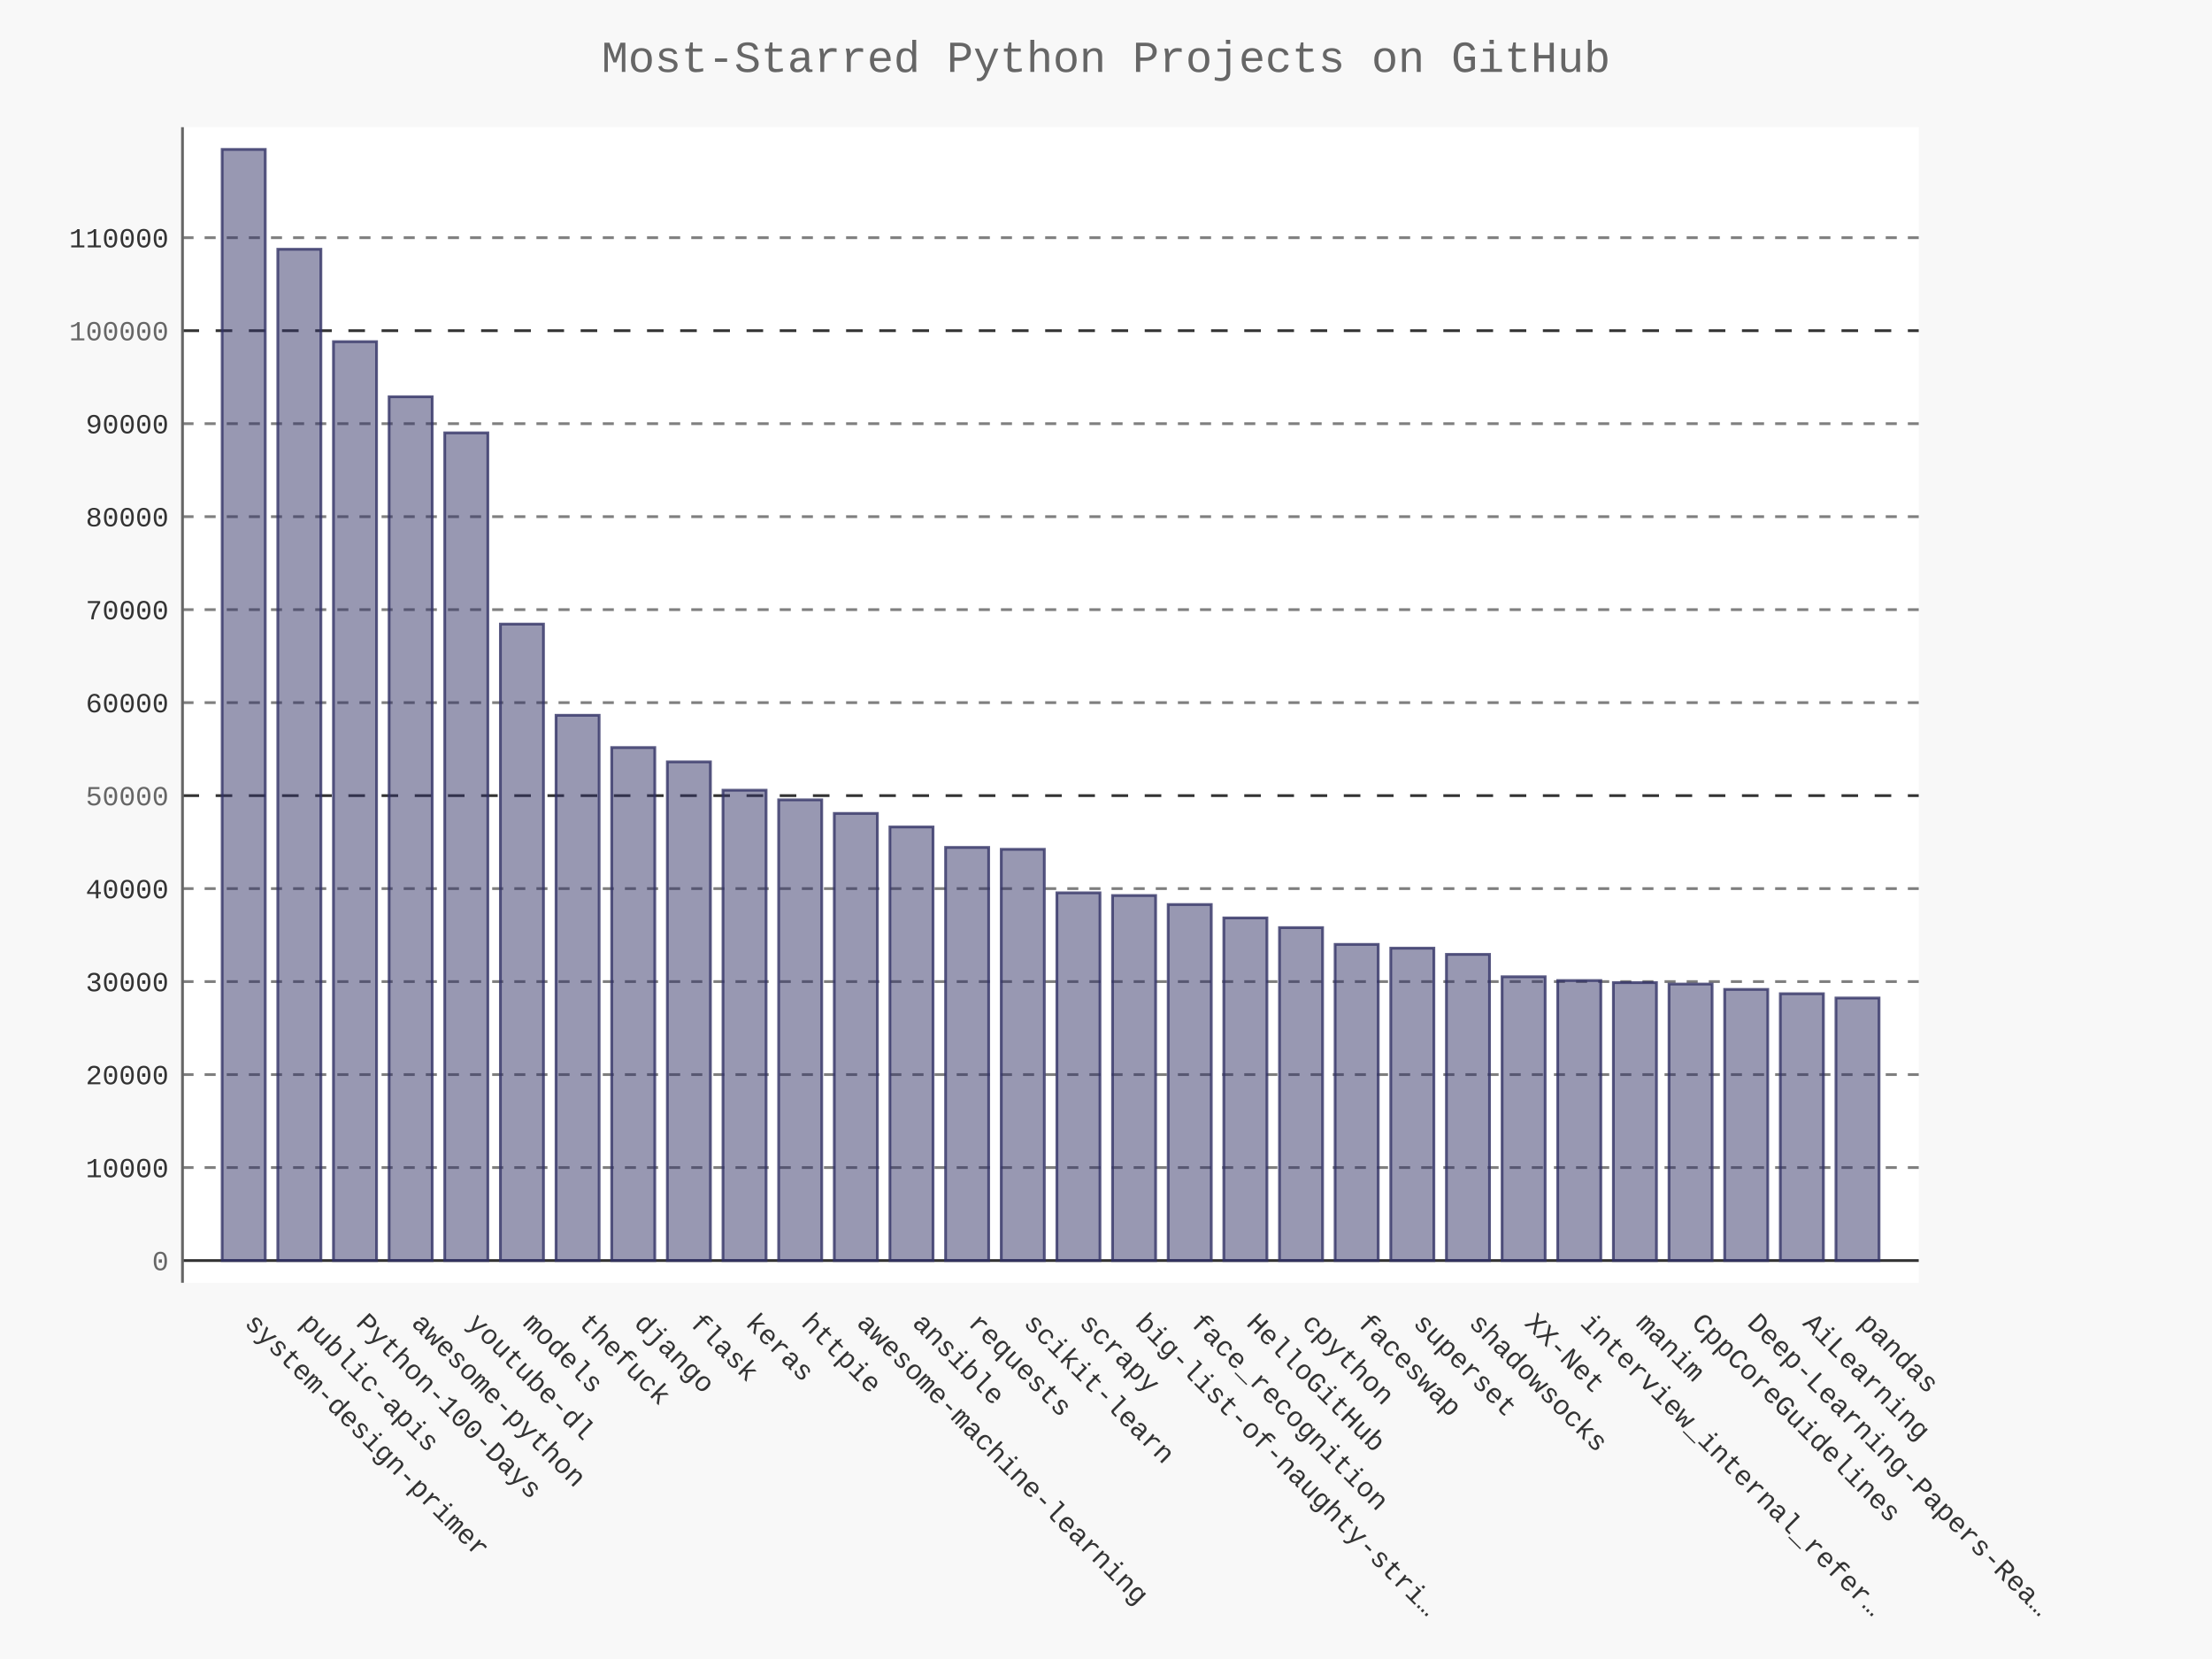
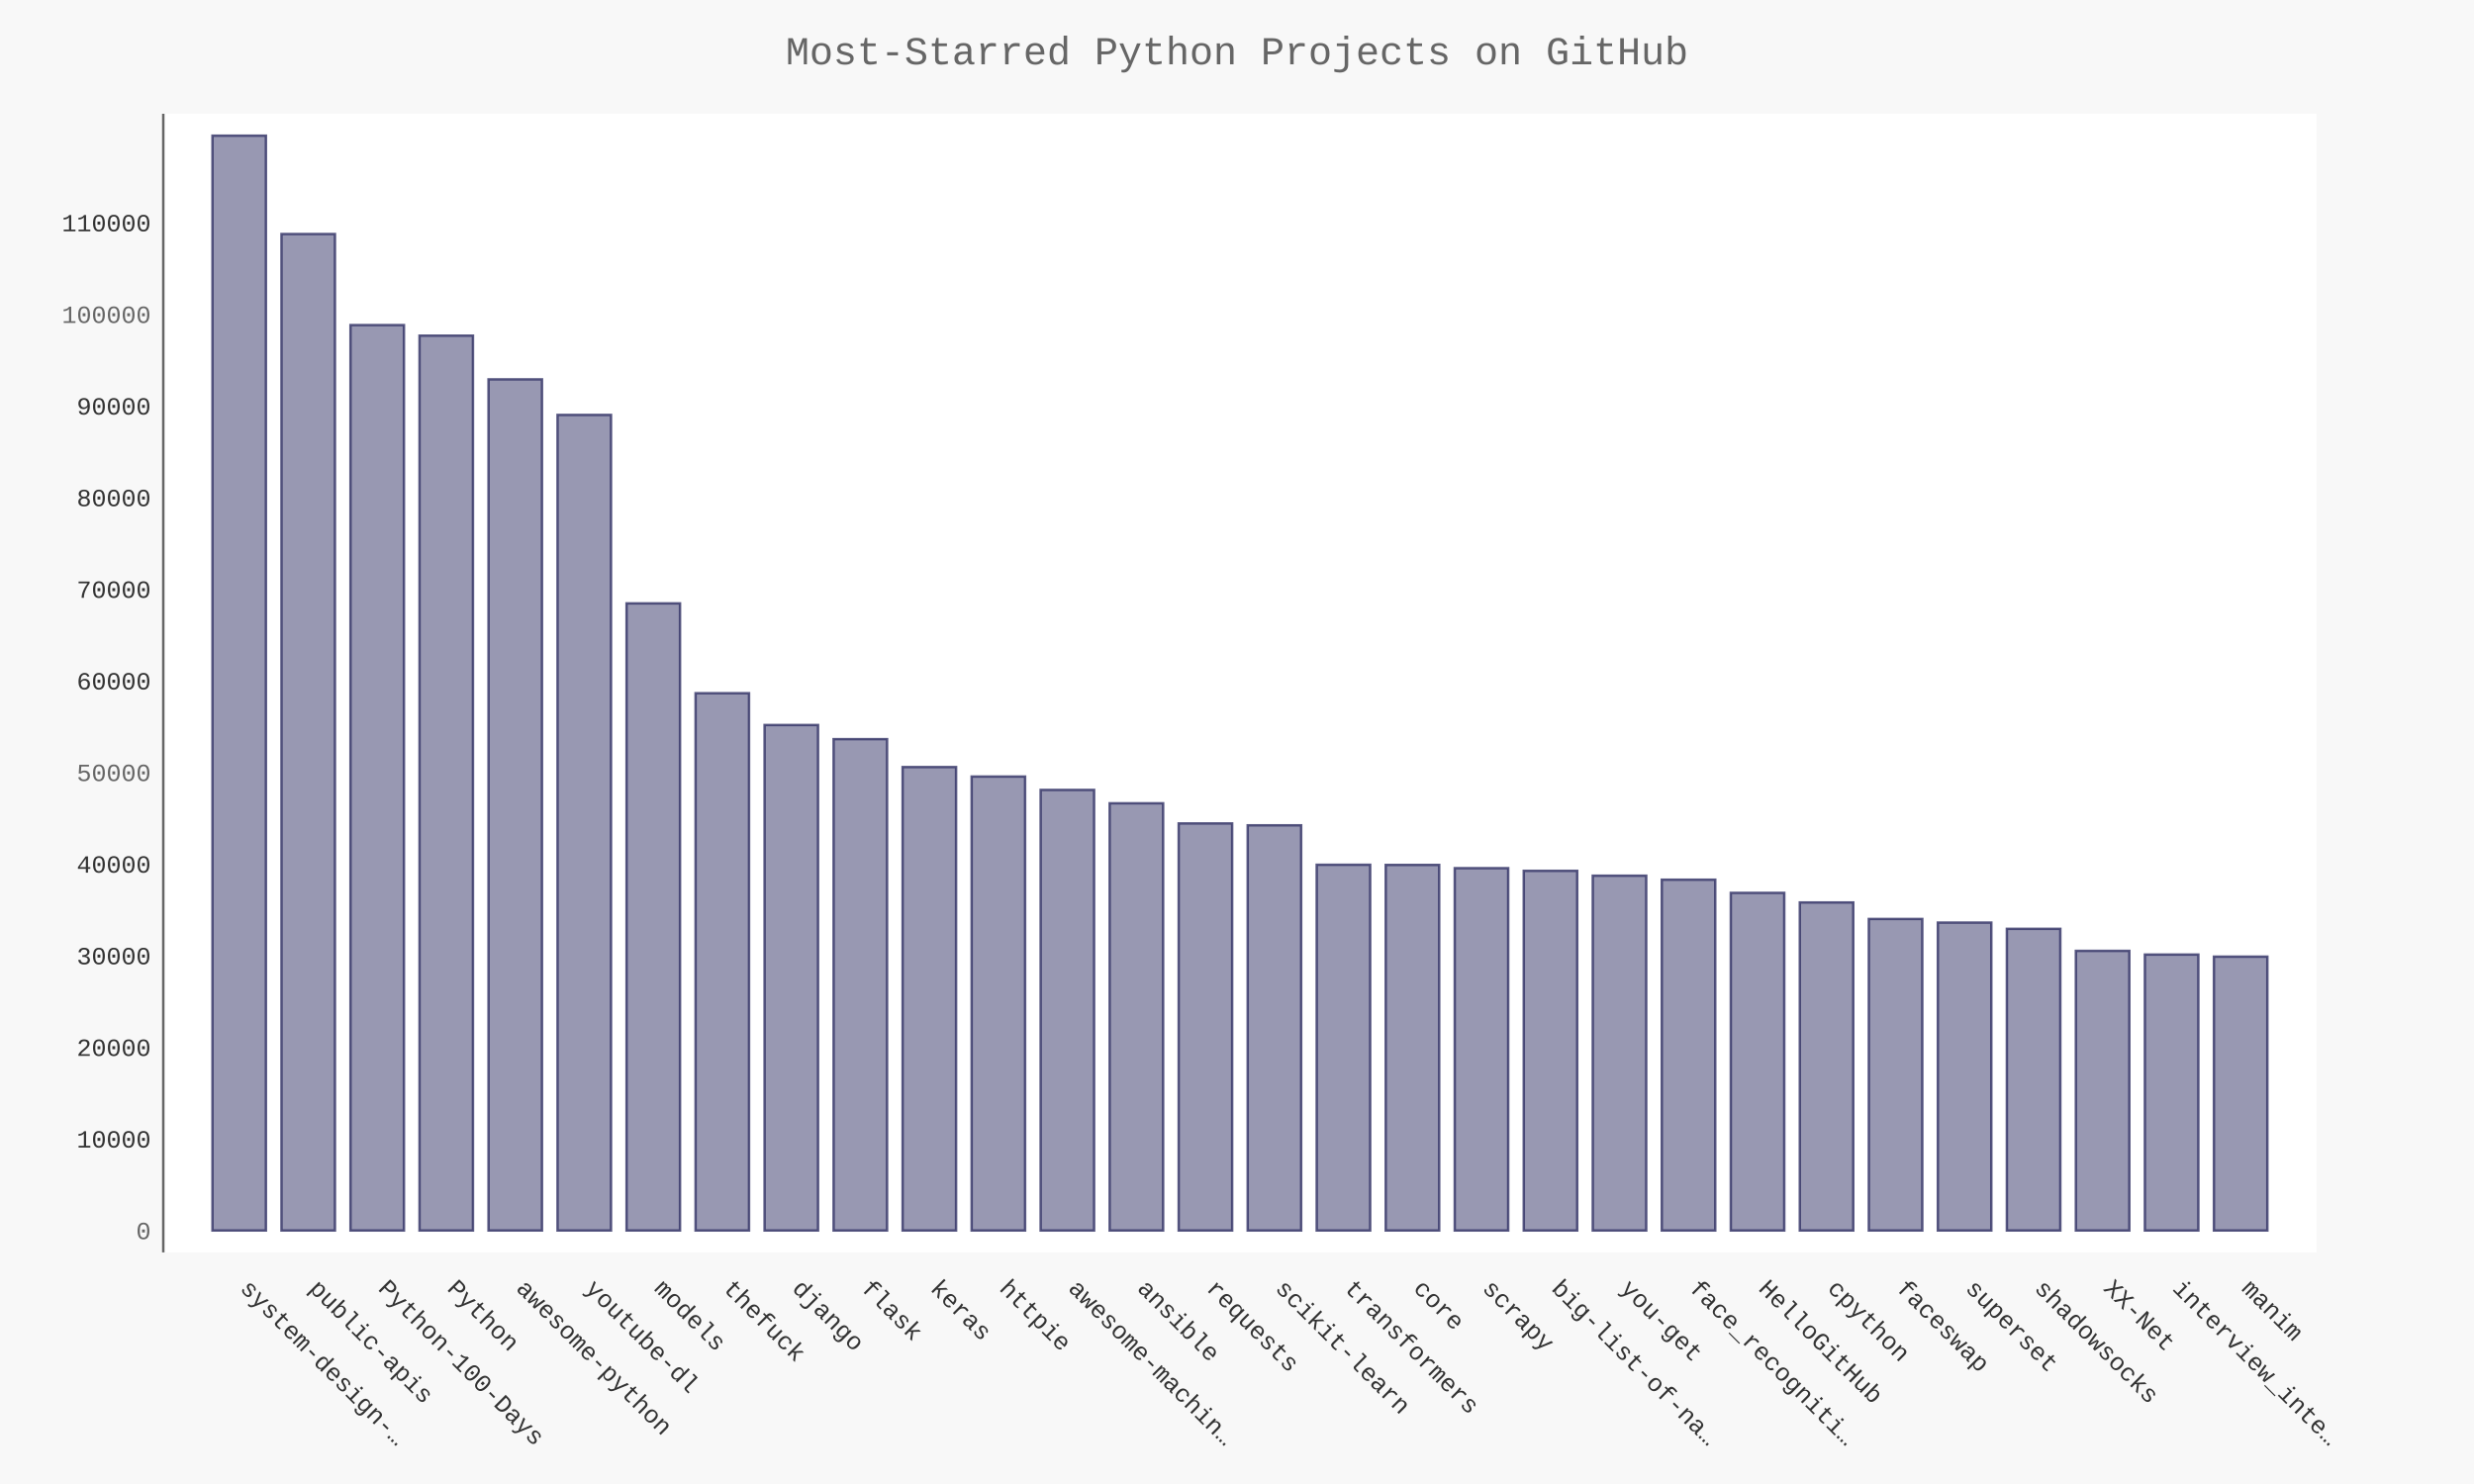
- <svg xmlns="http://www.w3.org/2000/svg" id="chart-ac9612e3-a141-4e64-a4ef-c6cba40a64b0" class="pygal-chart" viewBox="0 0 800 600">
+ <svg xmlns="http://www.w3.org/2000/svg" xmlns:xlink="http://www.w3.org/1999/xlink" id="chart-8b508337-217b-41f5-8258-51950ec062fe" class="pygal-chart" viewBox="0 0 1000 600">
  <defs>
-     <style type="text/css">#chart-ac9612e3-a141-4e64-a4ef-c6cba40a64b0{-webkit-user-select:none;-webkit-font-smoothing:antialiased;font-family:Consolas,"Liberation Mono",Menlo,Courier,monospace}#chart-ac9612e3-a141-4e64-a4ef-c6cba40a64b0 .title{font-family:Consolas,"Liberation Mono",Menlo,Courier,monospace;font-size:16px}#chart-ac9612e3-a141-4e64-a4ef-c6cba40a64b0 .legends .legend text{font-family:Consolas,"Liberation Mono",Menlo,Courier,monospace;font-size:14px}#chart-ac9612e3-a141-4e64-a4ef-c6cba40a64b0 .axis text{font-family:Consolas,"Liberation Mono",Menlo,Courier,monospace;font-size:10px}#chart-ac9612e3-a141-4e64-a4ef-c6cba40a64b0 .axis text.major{font-family:Consolas,"Liberation Mono",Menlo,Courier,monospace;font-size:10px}#chart-ac9612e3-a141-4e64-a4ef-c6cba40a64b0 .text-overlay text.value{font-family:Consolas,"Liberation Mono",Menlo,Courier,monospace;font-size:16px}#chart-ac9612e3-a141-4e64-a4ef-c6cba40a64b0 .text-overlay text.label{font-family:Consolas,"Liberation Mono",Menlo,Courier,monospace;font-size:10px}#chart-ac9612e3-a141-4e64-a4ef-c6cba40a64b0 .tooltip{font-family:Consolas,"Liberation Mono",Menlo,Courier,monospace;font-size:14px}#chart-ac9612e3-a141-4e64-a4ef-c6cba40a64b0 text.no_data{font-family:Consolas,"Liberation Mono",Menlo,Courier,monospace;font-size:64px}
- #chart-ac9612e3-a141-4e64-a4ef-c6cba40a64b0{background-color:#f8f8f8}#chart-ac9612e3-a141-4e64-a4ef-c6cba40a64b0 path,#chart-ac9612e3-a141-4e64-a4ef-c6cba40a64b0 line,#chart-ac9612e3-a141-4e64-a4ef-c6cba40a64b0 rect,#chart-ac9612e3-a141-4e64-a4ef-c6cba40a64b0 circle{-webkit-transition:250ms ease-in;-moz-transition:250ms ease-in;transition:250ms ease-in}#chart-ac9612e3-a141-4e64-a4ef-c6cba40a64b0 .graph &gt; .background{fill:#f8f8f8}#chart-ac9612e3-a141-4e64-a4ef-c6cba40a64b0 .plot &gt; .background{fill:#ffffff}#chart-ac9612e3-a141-4e64-a4ef-c6cba40a64b0 .graph{fill:#333}#chart-ac9612e3-a141-4e64-a4ef-c6cba40a64b0 text.no_data{fill:#666}#chart-ac9612e3-a141-4e64-a4ef-c6cba40a64b0 .title{fill:#666}#chart-ac9612e3-a141-4e64-a4ef-c6cba40a64b0 .legends .legend text{fill:#333}#chart-ac9612e3-a141-4e64-a4ef-c6cba40a64b0 .legends .legend:hover text{fill:#666}#chart-ac9612e3-a141-4e64-a4ef-c6cba40a64b0 .axis .line{stroke:#666}#chart-ac9612e3-a141-4e64-a4ef-c6cba40a64b0 .axis .guide.line{stroke:rgba(0,0,0,0.5)}#chart-ac9612e3-a141-4e64-a4ef-c6cba40a64b0 .axis .major.line{stroke:#333}#chart-ac9612e3-a141-4e64-a4ef-c6cba40a64b0 .axis text.major{fill:#666}#chart-ac9612e3-a141-4e64-a4ef-c6cba40a64b0 .axis.y .guides:hover .guide.line,#chart-ac9612e3-a141-4e64-a4ef-c6cba40a64b0 .line-graph .axis.x .guides:hover .guide.line,#chart-ac9612e3-a141-4e64-a4ef-c6cba40a64b0 .stackedline-graph .axis.x .guides:hover .guide.line,#chart-ac9612e3-a141-4e64-a4ef-c6cba40a64b0 .xy-graph .axis.x .guides:hover .guide.line{stroke:#666}#chart-ac9612e3-a141-4e64-a4ef-c6cba40a64b0 .axis .guides:hover text{fill:#666}#chart-ac9612e3-a141-4e64-a4ef-c6cba40a64b0 .reactive{fill-opacity:.5;stroke-opacity:.8}#chart-ac9612e3-a141-4e64-a4ef-c6cba40a64b0 .ci{stroke:#333}#chart-ac9612e3-a141-4e64-a4ef-c6cba40a64b0 .reactive.active,#chart-ac9612e3-a141-4e64-a4ef-c6cba40a64b0 .active .reactive{fill-opacity:.9;stroke-opacity:.9;stroke-width:4}#chart-ac9612e3-a141-4e64-a4ef-c6cba40a64b0 .ci .reactive.active{stroke-width:1.5}#chart-ac9612e3-a141-4e64-a4ef-c6cba40a64b0 .series text{fill:#666}#chart-ac9612e3-a141-4e64-a4ef-c6cba40a64b0 .tooltip rect{fill:#ffffff;stroke:#666;-webkit-transition:opacity 250ms ease-in;-moz-transition:opacity 250ms ease-in;transition:opacity 250ms ease-in}#chart-ac9612e3-a141-4e64-a4ef-c6cba40a64b0 .tooltip .label{fill:#333}#chart-ac9612e3-a141-4e64-a4ef-c6cba40a64b0 .tooltip .label{fill:#333}#chart-ac9612e3-a141-4e64-a4ef-c6cba40a64b0 .tooltip .legend{font-size:.8em;fill:rgba(0,0,0,0.5)}#chart-ac9612e3-a141-4e64-a4ef-c6cba40a64b0 .tooltip .x_label{font-size:.6em;fill:#666}#chart-ac9612e3-a141-4e64-a4ef-c6cba40a64b0 .tooltip .xlink{font-size:.5em;text-decoration:underline}#chart-ac9612e3-a141-4e64-a4ef-c6cba40a64b0 .tooltip .value{font-size:1.5em}#chart-ac9612e3-a141-4e64-a4ef-c6cba40a64b0 .bound{font-size:.5em}#chart-ac9612e3-a141-4e64-a4ef-c6cba40a64b0 .max-value{font-size:.75em;fill:rgba(0,0,0,0.5)}#chart-ac9612e3-a141-4e64-a4ef-c6cba40a64b0 .map-element{fill:#ffffff;stroke:rgba(0,0,0,0.5) !important}#chart-ac9612e3-a141-4e64-a4ef-c6cba40a64b0 .map-element .reactive{fill-opacity:inherit;stroke-opacity:inherit}#chart-ac9612e3-a141-4e64-a4ef-c6cba40a64b0 .color-0,#chart-ac9612e3-a141-4e64-a4ef-c6cba40a64b0 .color-0 a:visited{stroke:#333366;fill:#333366}#chart-ac9612e3-a141-4e64-a4ef-c6cba40a64b0 .text-overlay .color-0 text{fill:black}
- #chart-ac9612e3-a141-4e64-a4ef-c6cba40a64b0 text.no_data{text-anchor:middle}#chart-ac9612e3-a141-4e64-a4ef-c6cba40a64b0 .guide.line{fill:none}#chart-ac9612e3-a141-4e64-a4ef-c6cba40a64b0 .centered{text-anchor:middle}#chart-ac9612e3-a141-4e64-a4ef-c6cba40a64b0 .title{text-anchor:middle}#chart-ac9612e3-a141-4e64-a4ef-c6cba40a64b0 .legends .legend text{fill-opacity:1}#chart-ac9612e3-a141-4e64-a4ef-c6cba40a64b0 .axis.x text{text-anchor:middle}#chart-ac9612e3-a141-4e64-a4ef-c6cba40a64b0 .axis.x:not(.web) text[transform]{text-anchor:start}#chart-ac9612e3-a141-4e64-a4ef-c6cba40a64b0 .axis.x:not(.web) text[transform].backwards{text-anchor:end}#chart-ac9612e3-a141-4e64-a4ef-c6cba40a64b0 .axis.y text{text-anchor:end}#chart-ac9612e3-a141-4e64-a4ef-c6cba40a64b0 .axis.y text[transform].backwards{text-anchor:start}#chart-ac9612e3-a141-4e64-a4ef-c6cba40a64b0 .axis.y2 text{text-anchor:start}#chart-ac9612e3-a141-4e64-a4ef-c6cba40a64b0 .axis.y2 text[transform].backwards{text-anchor:end}#chart-ac9612e3-a141-4e64-a4ef-c6cba40a64b0 .axis .guide.line{stroke-dasharray:4,4}#chart-ac9612e3-a141-4e64-a4ef-c6cba40a64b0 .axis .major.guide.line{stroke-dasharray:6,6}#chart-ac9612e3-a141-4e64-a4ef-c6cba40a64b0 .horizontal .axis.y .guide.line,#chart-ac9612e3-a141-4e64-a4ef-c6cba40a64b0 .horizontal .axis.y2 .guide.line,#chart-ac9612e3-a141-4e64-a4ef-c6cba40a64b0 .vertical .axis.x .guide.line{opacity:0}#chart-ac9612e3-a141-4e64-a4ef-c6cba40a64b0 .horizontal .axis.always_show .guide.line,#chart-ac9612e3-a141-4e64-a4ef-c6cba40a64b0 .vertical .axis.always_show .guide.line{opacity:1 !important}#chart-ac9612e3-a141-4e64-a4ef-c6cba40a64b0 .axis.y .guides:hover .guide.line,#chart-ac9612e3-a141-4e64-a4ef-c6cba40a64b0 .axis.y2 .guides:hover .guide.line,#chart-ac9612e3-a141-4e64-a4ef-c6cba40a64b0 .axis.x .guides:hover .guide.line{opacity:1}#chart-ac9612e3-a141-4e64-a4ef-c6cba40a64b0 .axis .guides:hover text{opacity:1}#chart-ac9612e3-a141-4e64-a4ef-c6cba40a64b0 .nofill{fill:none}#chart-ac9612e3-a141-4e64-a4ef-c6cba40a64b0 .subtle-fill{fill-opacity:.2}#chart-ac9612e3-a141-4e64-a4ef-c6cba40a64b0 .dot{stroke-width:1px;fill-opacity:1}#chart-ac9612e3-a141-4e64-a4ef-c6cba40a64b0 .dot.active{stroke-width:5px}#chart-ac9612e3-a141-4e64-a4ef-c6cba40a64b0 .dot.negative{fill:transparent}#chart-ac9612e3-a141-4e64-a4ef-c6cba40a64b0 text,#chart-ac9612e3-a141-4e64-a4ef-c6cba40a64b0 tspan{stroke:none !important}#chart-ac9612e3-a141-4e64-a4ef-c6cba40a64b0 .series text.active{opacity:1}#chart-ac9612e3-a141-4e64-a4ef-c6cba40a64b0 .tooltip rect{fill-opacity:.95;stroke-width:.5}#chart-ac9612e3-a141-4e64-a4ef-c6cba40a64b0 .tooltip text{fill-opacity:1}#chart-ac9612e3-a141-4e64-a4ef-c6cba40a64b0 .showable{visibility:hidden}#chart-ac9612e3-a141-4e64-a4ef-c6cba40a64b0 .showable.shown{visibility:visible}#chart-ac9612e3-a141-4e64-a4ef-c6cba40a64b0 .gauge-background{fill:rgba(229,229,229,1);stroke:none}#chart-ac9612e3-a141-4e64-a4ef-c6cba40a64b0 .bg-lines{stroke:#f8f8f8;stroke-width:2px}</style>
+     <style type="text/css">#chart-8b508337-217b-41f5-8258-51950ec062fe{-webkit-user-select:none;-webkit-font-smoothing:antialiased;font-family:Consolas,"Liberation Mono",Menlo,Courier,monospace}#chart-8b508337-217b-41f5-8258-51950ec062fe .title{font-family:Consolas,"Liberation Mono",Menlo,Courier,monospace;font-size:16px}#chart-8b508337-217b-41f5-8258-51950ec062fe .legends .legend text{font-family:Consolas,"Liberation Mono",Menlo,Courier,monospace;font-size:14px}#chart-8b508337-217b-41f5-8258-51950ec062fe .axis text{font-family:Consolas,"Liberation Mono",Menlo,Courier,monospace;font-size:10px}#chart-8b508337-217b-41f5-8258-51950ec062fe .axis text.major{font-family:Consolas,"Liberation Mono",Menlo,Courier,monospace;font-size:10px}#chart-8b508337-217b-41f5-8258-51950ec062fe .text-overlay text.value{font-family:Consolas,"Liberation Mono",Menlo,Courier,monospace;font-size:16px}#chart-8b508337-217b-41f5-8258-51950ec062fe .text-overlay text.label{font-family:Consolas,"Liberation Mono",Menlo,Courier,monospace;font-size:10px}#chart-8b508337-217b-41f5-8258-51950ec062fe .tooltip{font-family:Consolas,"Liberation Mono",Menlo,Courier,monospace;font-size:14px}#chart-8b508337-217b-41f5-8258-51950ec062fe text.no_data{font-family:Consolas,"Liberation Mono",Menlo,Courier,monospace;font-size:64px}
+ #chart-8b508337-217b-41f5-8258-51950ec062fe{background-color:#f8f8f8}#chart-8b508337-217b-41f5-8258-51950ec062fe path,#chart-8b508337-217b-41f5-8258-51950ec062fe line,#chart-8b508337-217b-41f5-8258-51950ec062fe rect,#chart-8b508337-217b-41f5-8258-51950ec062fe circle{-webkit-transition:250ms ease-in;-moz-transition:250ms ease-in;transition:250ms ease-in}#chart-8b508337-217b-41f5-8258-51950ec062fe .graph &gt; .background{fill:#f8f8f8}#chart-8b508337-217b-41f5-8258-51950ec062fe .plot &gt; .background{fill:#ffffff}#chart-8b508337-217b-41f5-8258-51950ec062fe .graph{fill:#333}#chart-8b508337-217b-41f5-8258-51950ec062fe text.no_data{fill:#666}#chart-8b508337-217b-41f5-8258-51950ec062fe .title{fill:#666}#chart-8b508337-217b-41f5-8258-51950ec062fe .legends .legend text{fill:#333}#chart-8b508337-217b-41f5-8258-51950ec062fe .legends .legend:hover text{fill:#666}#chart-8b508337-217b-41f5-8258-51950ec062fe .axis .line{stroke:#666}#chart-8b508337-217b-41f5-8258-51950ec062fe .axis .guide.line{stroke:rgba(0,0,0,0.5)}#chart-8b508337-217b-41f5-8258-51950ec062fe .axis .major.line{stroke:#333}#chart-8b508337-217b-41f5-8258-51950ec062fe .axis text.major{fill:#666}#chart-8b508337-217b-41f5-8258-51950ec062fe .axis.y .guides:hover .guide.line,#chart-8b508337-217b-41f5-8258-51950ec062fe .line-graph .axis.x .guides:hover .guide.line,#chart-8b508337-217b-41f5-8258-51950ec062fe .stackedline-graph .axis.x .guides:hover .guide.line,#chart-8b508337-217b-41f5-8258-51950ec062fe .xy-graph .axis.x .guides:hover .guide.line{stroke:#666}#chart-8b508337-217b-41f5-8258-51950ec062fe .axis .guides:hover text{fill:#666}#chart-8b508337-217b-41f5-8258-51950ec062fe .reactive{fill-opacity:.5;stroke-opacity:.8}#chart-8b508337-217b-41f5-8258-51950ec062fe .ci{stroke:#333}#chart-8b508337-217b-41f5-8258-51950ec062fe .reactive.active,#chart-8b508337-217b-41f5-8258-51950ec062fe .active .reactive{fill-opacity:.9;stroke-opacity:.9;stroke-width:4}#chart-8b508337-217b-41f5-8258-51950ec062fe .ci .reactive.active{stroke-width:1.5}#chart-8b508337-217b-41f5-8258-51950ec062fe .series text{fill:#666}#chart-8b508337-217b-41f5-8258-51950ec062fe .tooltip rect{fill:#ffffff;stroke:#666;-webkit-transition:opacity 250ms ease-in;-moz-transition:opacity 250ms ease-in;transition:opacity 250ms ease-in}#chart-8b508337-217b-41f5-8258-51950ec062fe .tooltip .label{fill:#333}#chart-8b508337-217b-41f5-8258-51950ec062fe .tooltip .label{fill:#333}#chart-8b508337-217b-41f5-8258-51950ec062fe .tooltip .legend{font-size:.8em;fill:rgba(0,0,0,0.5)}#chart-8b508337-217b-41f5-8258-51950ec062fe .tooltip .x_label{font-size:.6em;fill:#666}#chart-8b508337-217b-41f5-8258-51950ec062fe .tooltip .xlink{font-size:.5em;text-decoration:underline}#chart-8b508337-217b-41f5-8258-51950ec062fe .tooltip .value{font-size:1.5em}#chart-8b508337-217b-41f5-8258-51950ec062fe .bound{font-size:.5em}#chart-8b508337-217b-41f5-8258-51950ec062fe .max-value{font-size:.75em;fill:rgba(0,0,0,0.5)}#chart-8b508337-217b-41f5-8258-51950ec062fe .map-element{fill:#ffffff;stroke:rgba(0,0,0,0.5) !important}#chart-8b508337-217b-41f5-8258-51950ec062fe .map-element .reactive{fill-opacity:inherit;stroke-opacity:inherit}#chart-8b508337-217b-41f5-8258-51950ec062fe .color-0,#chart-8b508337-217b-41f5-8258-51950ec062fe .color-0 a:visited{stroke:#333366;fill:#333366}#chart-8b508337-217b-41f5-8258-51950ec062fe .text-overlay .color-0 text{fill:black}
+ #chart-8b508337-217b-41f5-8258-51950ec062fe text.no_data{text-anchor:middle}#chart-8b508337-217b-41f5-8258-51950ec062fe .guide.line{fill:none}#chart-8b508337-217b-41f5-8258-51950ec062fe .centered{text-anchor:middle}#chart-8b508337-217b-41f5-8258-51950ec062fe .title{text-anchor:middle}#chart-8b508337-217b-41f5-8258-51950ec062fe .legends .legend text{fill-opacity:1}#chart-8b508337-217b-41f5-8258-51950ec062fe .axis.x text{text-anchor:middle}#chart-8b508337-217b-41f5-8258-51950ec062fe .axis.x:not(.web) text[transform]{text-anchor:start}#chart-8b508337-217b-41f5-8258-51950ec062fe .axis.x:not(.web) text[transform].backwards{text-anchor:end}#chart-8b508337-217b-41f5-8258-51950ec062fe .axis.y text{text-anchor:end}#chart-8b508337-217b-41f5-8258-51950ec062fe .axis.y text[transform].backwards{text-anchor:start}#chart-8b508337-217b-41f5-8258-51950ec062fe .axis.y2 text{text-anchor:start}#chart-8b508337-217b-41f5-8258-51950ec062fe .axis.y2 text[transform].backwards{text-anchor:end}#chart-8b508337-217b-41f5-8258-51950ec062fe .axis .guide.line{stroke-dasharray:4,4}#chart-8b508337-217b-41f5-8258-51950ec062fe .axis .major.guide.line{stroke-dasharray:6,6}#chart-8b508337-217b-41f5-8258-51950ec062fe .horizontal .axis.y .guide.line,#chart-8b508337-217b-41f5-8258-51950ec062fe .horizontal .axis.y2 .guide.line,#chart-8b508337-217b-41f5-8258-51950ec062fe .vertical .axis.x .guide.line{opacity:0}#chart-8b508337-217b-41f5-8258-51950ec062fe .horizontal .axis.always_show .guide.line,#chart-8b508337-217b-41f5-8258-51950ec062fe .vertical .axis.always_show .guide.line{opacity:1 !important}#chart-8b508337-217b-41f5-8258-51950ec062fe .axis.y .guides:hover .guide.line,#chart-8b508337-217b-41f5-8258-51950ec062fe .axis.y2 .guides:hover .guide.line,#chart-8b508337-217b-41f5-8258-51950ec062fe .axis.x .guides:hover .guide.line{opacity:1}#chart-8b508337-217b-41f5-8258-51950ec062fe .axis .guides:hover text{opacity:1}#chart-8b508337-217b-41f5-8258-51950ec062fe .nofill{fill:none}#chart-8b508337-217b-41f5-8258-51950ec062fe .subtle-fill{fill-opacity:.2}#chart-8b508337-217b-41f5-8258-51950ec062fe .dot{stroke-width:1px;fill-opacity:1}#chart-8b508337-217b-41f5-8258-51950ec062fe .dot.active{stroke-width:5px}#chart-8b508337-217b-41f5-8258-51950ec062fe .dot.negative{fill:transparent}#chart-8b508337-217b-41f5-8258-51950ec062fe text,#chart-8b508337-217b-41f5-8258-51950ec062fe tspan{stroke:none !important}#chart-8b508337-217b-41f5-8258-51950ec062fe .series text.active{opacity:1}#chart-8b508337-217b-41f5-8258-51950ec062fe .tooltip rect{fill-opacity:.95;stroke-width:.5}#chart-8b508337-217b-41f5-8258-51950ec062fe .tooltip text{fill-opacity:1}#chart-8b508337-217b-41f5-8258-51950ec062fe .showable{visibility:hidden}#chart-8b508337-217b-41f5-8258-51950ec062fe .showable.shown{visibility:visible}#chart-8b508337-217b-41f5-8258-51950ec062fe .gauge-background{fill:rgba(229,229,229,1);stroke:none}#chart-8b508337-217b-41f5-8258-51950ec062fe .bg-lines{stroke:#f8f8f8;stroke-width:2px}</style>
  </defs>
  <g class="graph bar-graph vertical">
-     <rect x="0" y="0" width="800" height="600" class="background" />
+     <rect x="0" y="0" width="1000" height="600" class="background" />
    <g transform="translate(66, 46)" class="plot">
-       <rect x="0" y="0" width="627.934" height="417.934" class="background" />
-       <g class="axis y always_show">
-         <g class="guides">
-           <path d="M0 409.897 h627.934" class="axis major line" />
-           <text x="-5" y="413.397" class="major">0</text>
-         </g>
-         <g class="guides">
-           <path d="M0 376.267 h627.934" class="guide line" />
-           <text x="-5" y="379.767" class="">10000</text>
-         </g>
-         <g class="guides">
-           <path d="M0 342.637 h627.934" class="guide line" />
-           <text x="-5" y="346.137" class="">20000</text>
-         </g>
-         <g class="guides">
-           <path d="M0 309.006 h627.934" class="guide line" />
-           <text x="-5" y="312.506" class="">30000</text>
-         </g>
-         <g class="guides">
-           <path d="M0 275.376 h627.934" class="guide line" />
-           <text x="-5" y="278.876" class="">40000</text>
-         </g>
-         <g class="guides">
-           <path d="M0 241.746 h627.934" class="major guide line" />
-           <text x="-5" y="245.246" class="major">50000</text>
-         </g>
-         <g class="guides">
-           <path d="M0 208.116 h627.934" class="guide line" />
-           <text x="-5" y="211.616" class="">60000</text>
-         </g>
-         <g class="guides">
-           <path d="M0 174.486 h627.934" class="guide line" />
-           <text x="-5" y="177.986" class="">70000</text>
-         </g>
-         <g class="guides">
-           <path d="M0 140.856 h627.934" class="guide line" />
-           <text x="-5" y="144.356" class="">80000</text>
-         </g>
-         <g class="guides">
-           <path d="M0 107.226 h627.934" class="guide line" />
-           <text x="-5" y="110.726" class="">90000</text>
-         </g>
-         <g class="guides">
-           <path d="M0 73.596 h627.934" class="major guide line" />
-           <text x="-5" y="77.096" class="major">100000</text>
-         </g>
-         <g class="guides">
-           <path d="M0 39.966 h627.934" class="guide line" />
-           <text x="-5" y="43.466" class="">110000</text>
+       <rect x="0" y="0" width="870.36" height="460.36" class="background" />
+       <g class="axis y">
+         <g class="guides">
+           <text x="-5" y="455.007" class="major">0</text>
+         </g>
+         <g class="guides">
+           <text x="-5" y="417.964" class="">10000</text>
+         </g>
+         <g class="guides">
+           <text x="-5" y="380.92" class="">20000</text>
+         </g>
+         <g class="guides">
+           <text x="-5" y="343.877" class="">30000</text>
+         </g>
+         <g class="guides">
+           <text x="-5" y="306.834" class="">40000</text>
+         </g>
+         <g class="guides">
+           <text x="-5" y="269.79" class="major">50000</text>
+         </g>
+         <g class="guides">
+           <text x="-5" y="232.747" class="">60000</text>
+         </g>
+         <g class="guides">
+           <text x="-5" y="195.703" class="">70000</text>
+         </g>
+         <g class="guides">
+           <text x="-5" y="158.66" class="">80000</text>
+         </g>
+         <g class="guides">
+           <text x="-5" y="121.616" class="">90000</text>
+         </g>
+         <g class="guides">
+           <text x="-5" y="84.573" class="major">100000</text>
+         </g>
+         <g class="guides">
+           <text x="-5" y="47.53" class="">110000</text>
        </g>
      </g>
      <g class="axis x">
-         <path d="M0 0 v417.934" class="line" />
-         <g class="guides">
-           <path d="M22.139 0 v417.934" class="guide line" />
-           <text x="22.139" y="432.934" class="" transform="rotate(45 22.1387 432.934)">system-design-primer</text>
-         </g>
-         <g class="guides">
-           <path d="M42.265 0 v417.934" class="guide line" />
-           <text x="42.265" y="432.934" class="" transform="rotate(45 42.26479 432.934)">public-apis</text>
-         </g>
-         <g class="guides">
-           <path d="M62.391 0 v417.934" class="guide line" />
-           <text x="62.391" y="432.934" class="" transform="rotate(45 62.39088 432.934)">Python-100-Days</text>
-         </g>
-         <g class="guides">
-           <path d="M82.517 0 v417.934" class="guide line" />
-           <text x="82.517" y="432.934" class="" transform="rotate(45 82.51697 432.934)">awesome-python</text>
-         </g>
-         <g class="guides">
-           <path d="M102.643 0 v417.934" class="guide line" />
-           <text x="102.643" y="432.934" class="" transform="rotate(45 102.6431 432.934)">youtube-dl</text>
-         </g>
-         <g class="guides">
-           <path d="M122.769 0 v417.934" class="guide line" />
-           <text x="122.769" y="432.934" class="" transform="rotate(45 122.7691 432.934)">models</text>
-         </g>
-         <g class="guides">
-           <path d="M142.895 0 v417.934" class="guide line" />
-           <text x="142.895" y="432.934" class="" transform="rotate(45 142.8952 432.934)">thefuck</text>
-         </g>
-         <g class="guides">
-           <path d="M163.021 0 v417.934" class="guide line" />
-           <text x="163.021" y="432.934" class="" transform="rotate(45 163.0213 432.934)">django</text>
-         </g>
-         <g class="guides">
-           <path d="M183.147 0 v417.934" class="guide line" />
-           <text x="183.147" y="432.934" class="" transform="rotate(45 183.1474 432.934)">flask</text>
-         </g>
-         <g class="guides">
-           <path d="M203.274 0 v417.934" class="guide line" />
-           <text x="203.274" y="432.934" class="" transform="rotate(45 203.2735 432.934)">keras</text>
-         </g>
-         <g class="guides">
-           <path d="M223.4 0 v417.934" class="guide line" />
-           <text x="223.4" y="432.934" class="" transform="rotate(45 223.3996 432.934)">httpie</text>
-         </g>
-         <g class="guides">
-           <path d="M243.526 0 v417.934" class="guide line" />
-           <text x="243.526" y="432.934" class="" transform="rotate(45 243.5257 432.934)">awesome-machine-learning</text>
-         </g>
-         <g class="guides">
-           <path d="M263.652 0 v417.934" class="guide line" />
-           <text x="263.652" y="432.934" class="" transform="rotate(45 263.6518 432.934)">ansible</text>
-         </g>
-         <g class="guides">
-           <path d="M283.778 0 v417.934" class="guide line" />
-           <text x="283.778" y="432.934" class="" transform="rotate(45 283.7779 432.934)">requests</text>
-         </g>
-         <g class="guides">
-           <path d="M303.904 0 v417.934" class="guide line" />
-           <text x="303.904" y="432.934" class="" transform="rotate(45 303.9039 432.934)">scikit-learn</text>
-         </g>
-         <g class="guides">
-           <path d="M324.03 0 v417.934" class="guide line" />
-           <text x="324.03" y="432.934" class="" transform="rotate(45 324.03 432.934)">scrapy</text>
-         </g>
-         <g class="guides">
-           <path d="M344.156 0 v417.934" class="guide line" />
-           <text x="344.156" y="432.934" class="" transform="rotate(45 344.1561 432.934)">big-list-of-naughty-stri…</text>
-         </g>
-         <g class="guides">
-           <path d="M364.282 0 v417.934" class="guide line" />
-           <text x="364.282" y="432.934" class="" transform="rotate(45 364.2822 432.934)">face_recognition</text>
-         </g>
-         <g class="guides">
-           <path d="M384.408 0 v417.934" class="guide line" />
-           <text x="384.408" y="432.934" class="" transform="rotate(45 384.4083 432.934)">HelloGitHub</text>
-         </g>
-         <g class="guides">
-           <path d="M404.534 0 v417.934" class="guide line" />
-           <text x="404.534" y="432.934" class="" transform="rotate(45 404.5344 432.934)">cpython</text>
-         </g>
-         <g class="guides">
-           <path d="M424.66 0 v417.934" class="guide line" />
-           <text x="424.66" y="432.934" class="" transform="rotate(45 424.6605 432.934)">faceswap</text>
-         </g>
-         <g class="guides">
-           <path d="M444.787 0 v417.934" class="guide line" />
-           <text x="444.787" y="432.934" class="" transform="rotate(45 444.7866 432.934)">superset</text>
-         </g>
-         <g class="guides">
-           <path d="M464.913 0 v417.934" class="guide line" />
-           <text x="464.913" y="432.934" class="" transform="rotate(45 464.9127 432.934)">shadowsocks</text>
-         </g>
-         <g class="guides">
-           <path d="M485.039 0 v417.934" class="guide line" />
-           <text x="485.039" y="432.934" class="" transform="rotate(45 485.0387 432.934)">XX-Net</text>
-         </g>
-         <g class="guides">
-           <path d="M505.165 0 v417.934" class="guide line" />
-           <text x="505.165" y="432.934" class="" transform="rotate(45 505.1648 432.934)">interview_internal_refer…</text>
-         </g>
-         <g class="guides">
-           <path d="M525.291 0 v417.934" class="guide line" />
-           <text x="525.291" y="432.934" class="" transform="rotate(45 525.2909 432.934)">manim</text>
-         </g>
-         <g class="guides">
-           <path d="M545.417 0 v417.934" class="guide line" />
-           <text x="545.417" y="432.934" class="" transform="rotate(45 545.417 432.934)">CppCoreGuidelines</text>
-         </g>
-         <g class="guides">
-           <path d="M565.543 0 v417.934" class="guide line" />
-           <text x="565.543" y="432.934" class="" transform="rotate(45 565.5431 432.934)">Deep-Learning-Papers-Rea…</text>
-         </g>
-         <g class="guides">
-           <path d="M585.669 0 v417.934" class="guide line" />
-           <text x="585.669" y="432.934" class="" transform="rotate(45 585.6692 432.934)">AiLearning</text>
-         </g>
-         <g class="guides">
-           <path d="M605.795 0 v417.934" class="guide line" />
-           <text x="605.795" y="432.934" class="" transform="rotate(45 605.7953 432.934)">pandas</text>
+         <path d="M0 0 v460.36" class="line" />
+         <g class="guides">
+           <path d="M30.686 0 v460.36" class="guide line" />
+           <text x="30.686" y="475.36" class="" transform="rotate(45 30.68578 475.3604)">system-design-…</text>
+         </g>
+         <g class="guides">
+           <path d="M58.582 0 v460.36" class="guide line" />
+           <text x="58.582" y="475.36" class="" transform="rotate(45 58.58195 475.3604)">public-apis</text>
+         </g>
+         <g class="guides">
+           <path d="M86.478 0 v460.36" class="guide line" />
+           <text x="86.478" y="475.36" class="" transform="rotate(45 86.47812 475.3604)">Python-100-Days</text>
+         </g>
+         <g class="guides">
+           <path d="M114.374 0 v460.36" class="guide line" />
+           <text x="114.374" y="475.36" class="" transform="rotate(45 114.3743 475.3604)">Python</text>
+         </g>
+         <g class="guides">
+           <path d="M142.27 0 v460.36" class="guide line" />
+           <text x="142.27" y="475.36" class="" transform="rotate(45 142.2704 475.3604)">awesome-python</text>
+         </g>
+         <g class="guides">
+           <path d="M170.167 0 v460.36" class="guide line" />
+           <text x="170.167" y="475.36" class="" transform="rotate(45 170.1666 475.3604)">youtube-dl</text>
+         </g>
+         <g class="guides">
+           <path d="M198.063 0 v460.36" class="guide line" />
+           <text x="198.063" y="475.36" class="" transform="rotate(45 198.0628 475.3604)">models</text>
+         </g>
+         <g class="guides">
+           <path d="M225.959 0 v460.36" class="guide line" />
+           <text x="225.959" y="475.36" class="" transform="rotate(45 225.9589 475.3604)">thefuck</text>
+         </g>
+         <g class="guides">
+           <path d="M253.855 0 v460.36" class="guide line" />
+           <text x="253.855" y="475.36" class="" transform="rotate(45 253.8551 475.3604)">django</text>
+         </g>
+         <g class="guides">
+           <path d="M281.751 0 v460.36" class="guide line" />
+           <text x="281.751" y="475.36" class="" transform="rotate(45 281.7513 475.3604)">flask</text>
+         </g>
+         <g class="guides">
+           <path d="M309.647 0 v460.36" class="guide line" />
+           <text x="309.647" y="475.36" class="" transform="rotate(45 309.6474 475.3604)">keras</text>
+         </g>
+         <g class="guides">
+           <path d="M337.544 0 v460.36" class="guide line" />
+           <text x="337.544" y="475.36" class="" transform="rotate(45 337.5436 475.3604)">httpie</text>
+         </g>
+         <g class="guides">
+           <path d="M365.44 0 v460.36" class="guide line" />
+           <text x="365.44" y="475.36" class="" transform="rotate(45 365.4398 475.3604)">awesome-machin…</text>
+         </g>
+         <g class="guides">
+           <path d="M393.336 0 v460.36" class="guide line" />
+           <text x="393.336" y="475.36" class="" transform="rotate(45 393.3359 475.3604)">ansible</text>
+         </g>
+         <g class="guides">
+           <path d="M421.232 0 v460.36" class="guide line" />
+           <text x="421.232" y="475.36" class="" transform="rotate(45 421.2321 475.3604)">requests</text>
+         </g>
+         <g class="guides">
+           <path d="M449.128 0 v460.36" class="guide line" />
+           <text x="449.128" y="475.36" class="" transform="rotate(45 449.1283 475.3604)">scikit-learn</text>
+         </g>
+         <g class="guides">
+           <path d="M477.024 0 v460.36" class="guide line" />
+           <text x="477.024" y="475.36" class="" transform="rotate(45 477.0244 475.3604)">transformers</text>
+         </g>
+         <g class="guides">
+           <path d="M504.921 0 v460.36" class="guide line" />
+           <text x="504.921" y="475.36" class="" transform="rotate(45 504.9206 475.3604)">core</text>
+         </g>
+         <g class="guides">
+           <path d="M532.817 0 v460.36" class="guide line" />
+           <text x="532.817" y="475.36" class="" transform="rotate(45 532.8168 475.3604)">scrapy</text>
+         </g>
+         <g class="guides">
+           <path d="M560.713 0 v460.36" class="guide line" />
+           <text x="560.713" y="475.36" class="" transform="rotate(45 560.7129 475.3604)">big-list-of-na…</text>
+         </g>
+         <g class="guides">
+           <path d="M588.609 0 v460.36" class="guide line" />
+           <text x="588.609" y="475.36" class="" transform="rotate(45 588.6091 475.3604)">you-get</text>
+         </g>
+         <g class="guides">
+           <path d="M616.505 0 v460.36" class="guide line" />
+           <text x="616.505" y="475.36" class="" transform="rotate(45 616.5053 475.3604)">face_recogniti…</text>
+         </g>
+         <g class="guides">
+           <path d="M644.401 0 v460.36" class="guide line" />
+           <text x="644.401" y="475.36" class="" transform="rotate(45 644.4014 475.3604)">HelloGitHub</text>
+         </g>
+         <g class="guides">
+           <path d="M672.298 0 v460.36" class="guide line" />
+           <text x="672.298" y="475.36" class="" transform="rotate(45 672.2976 475.3604)">cpython</text>
+         </g>
+         <g class="guides">
+           <path d="M700.194 0 v460.36" class="guide line" />
+           <text x="700.194" y="475.36" class="" transform="rotate(45 700.1938 475.3604)">faceswap</text>
+         </g>
+         <g class="guides">
+           <path d="M728.09 0 v460.36" class="guide line" />
+           <text x="728.09" y="475.36" class="" transform="rotate(45 728.0899 475.3604)">superset</text>
+         </g>
+         <g class="guides">
+           <path d="M755.986 0 v460.36" class="guide line" />
+           <text x="755.986" y="475.36" class="" transform="rotate(45 755.9861 475.3604)">shadowsocks</text>
+         </g>
+         <g class="guides">
+           <path d="M783.882 0 v460.36" class="guide line" />
+           <text x="783.882" y="475.36" class="" transform="rotate(45 783.8823 475.3604)">XX-Net</text>
+         </g>
+         <g class="guides">
+           <path d="M811.778 0 v460.36" class="guide line" />
+           <text x="811.778" y="475.36" class="" transform="rotate(45 811.7784 475.3604)">interview_inte…</text>
+         </g>
+         <g class="guides">
+           <path d="M839.675 0 v460.36" class="guide line" />
+           <text x="839.675" y="475.36" class="" transform="rotate(45 839.6746 475.3604)">manim</text>
        </g>
      </g>
      <g class="series serie-0 color-0">
        <g class="bars">
          <g class="bar">
-             <rect x="14.346" y="8.037" rx="0" ry="0" width="15.586" height="401.86" class="rect reactive tooltip-trigger" />
-           </g>
-           <g class="bar">
-             <rect x="34.472" y="44.146" rx="0" ry="0" width="15.586" height="365.751" class="rect reactive tooltip-trigger" />
-           </g>
-           <g class="bar">
-             <rect x="54.598" y="77.567" rx="0" ry="0" width="15.586" height="332.329" class="rect reactive tooltip-trigger" />
-           </g>
-           <g class="bar">
-             <rect x="74.724" y="97.49" rx="0" ry="0" width="15.586" height="312.407" class="rect reactive tooltip-trigger" />
-           </g>
-           <g class="bar">
-             <rect x="94.85" y="110.548" rx="0" ry="0" width="15.586" height="299.348" class="rect reactive tooltip-trigger" />
-           </g>
-           <g class="bar">
-             <rect x="114.976" y="179.709" rx="0" ry="0" width="15.586" height="230.188" class="rect reactive tooltip-trigger" />
-           </g>
-           <g class="bar">
-             <rect x="135.102" y="212.686" rx="0" ry="0" width="15.586" height="197.21" class="rect reactive tooltip-trigger" />
-           </g>
-           <g class="bar">
-             <rect x="155.229" y="224.356" rx="0" ry="0" width="15.586" height="185.541" class="rect reactive tooltip-trigger" />
-           </g>
-           <g class="bar">
-             <rect x="175.355" y="229.532" rx="0" ry="0" width="15.586" height="180.365" class="rect reactive tooltip-trigger" />
-           </g>
-           <g class="bar">
-             <rect x="195.481" y="239.789" rx="0" ry="0" width="15.586" height="170.108" class="rect reactive tooltip-trigger" />
-           </g>
-           <g class="bar">
-             <rect x="215.607" y="243.273" rx="0" ry="0" width="15.586" height="166.624" class="rect reactive tooltip-trigger" />
-           </g>
-           <g class="bar">
-             <rect x="235.733" y="248.18" rx="0" ry="0" width="15.586" height="161.717" class="rect reactive tooltip-trigger" />
-           </g>
-           <g class="bar">
-             <rect x="255.859" y="253.083" rx="0" ry="0" width="15.586" height="156.814" class="rect reactive tooltip-trigger" />
-           </g>
-           <g class="bar">
-             <rect x="275.985" y="260.478" rx="0" ry="0" width="15.586" height="149.419" class="rect reactive tooltip-trigger" />
-           </g>
-           <g class="bar">
-             <rect x="296.111" y="261.168" rx="0" ry="0" width="15.586" height="148.729" class="rect reactive tooltip-trigger" />
-           </g>
-           <g class="bar">
-             <rect x="316.237" y="276.9" rx="0" ry="0" width="15.586" height="132.997" class="rect reactive tooltip-trigger" />
-           </g>
-           <g class="bar">
-             <rect x="336.363" y="277.875" rx="0" ry="0" width="15.586" height="132.022" class="rect reactive tooltip-trigger" />
-           </g>
-           <g class="bar">
-             <rect x="356.489" y="281.13" rx="0" ry="0" width="15.586" height="128.766" class="rect reactive tooltip-trigger" />
-           </g>
-           <g class="bar">
-             <rect x="376.615" y="285.977" rx="0" ry="0" width="15.586" height="123.92" class="rect reactive tooltip-trigger" />
-           </g>
-           <g class="bar">
-             <rect x="396.742" y="289.488" rx="0" ry="0" width="15.586" height="120.409" class="rect reactive tooltip-trigger" />
-           </g>
-           <g class="bar">
-             <rect x="416.868" y="295.551" rx="0" ry="0" width="15.586" height="114.346" class="rect reactive tooltip-trigger" />
-           </g>
-           <g class="bar">
-             <rect x="436.994" y="296.92" rx="0" ry="0" width="15.586" height="112.977" class="rect reactive tooltip-trigger" />
-           </g>
-           <g class="bar">
-             <rect x="457.12" y="299.163" rx="0" ry="0" width="15.586" height="110.734" class="rect reactive tooltip-trigger" />
-           </g>
-           <g class="bar">
-             <rect x="477.246" y="307.254" rx="0" ry="0" width="15.586" height="102.642" class="rect reactive tooltip-trigger" />
-           </g>
-           <g class="bar">
-             <rect x="497.372" y="308.623" rx="0" ry="0" width="15.586" height="101.274" class="rect reactive tooltip-trigger" />
-           </g>
-           <g class="bar">
-             <rect x="517.498" y="309.38" rx="0" ry="0" width="15.586" height="100.517" class="rect reactive tooltip-trigger" />
-           </g>
-           <g class="bar">
-             <rect x="537.624" y="309.894" rx="0" ry="0" width="15.586" height="100.002" class="rect reactive tooltip-trigger" />
-           </g>
-           <g class="bar">
-             <rect x="557.75" y="311.831" rx="0" ry="0" width="15.586" height="98.065" class="rect reactive tooltip-trigger" />
-           </g>
-           <g class="bar">
-             <rect x="577.876" y="313.392" rx="0" ry="0" width="15.586" height="96.505" class="rect reactive tooltip-trigger" />
-           </g>
-           <g class="bar">
-             <rect x="598.002" y="314.942" rx="0" ry="0" width="15.586" height="94.955" class="rect reactive tooltip-trigger" />
+             <a target="_blank" xlink:href="https://github.com/donnemartin/system-design-primer">
+               <rect x="19.884" y="8.853" rx="0" ry="0" width="21.603" height="442.654" class="rect reactive tooltip-trigger" />
+             </a>
+           </g>
+           <g class="bar">
+             <a target="_blank" xlink:href="https://github.com/public-apis/public-apis">
+               <rect x="47.781" y="48.623" rx="0" ry="0" width="21.603" height="402.884" class="rect reactive tooltip-trigger" />
+             </a>
+           </g>
+           <g class="bar">
+             <a target="_blank" xlink:href="https://github.com/jackfrued/Python-100-Days">
+               <rect x="75.677" y="85.437" rx="0" ry="0" width="21.603" height="366.071" class="rect reactive tooltip-trigger" />
+             </a>
+           </g>
+           <g class="bar">
+             <a target="_blank" xlink:href="https://github.com/TheAlgorithms/Python">
+               <rect x="103.573" y="89.711" rx="0" ry="0" width="21.603" height="361.796" class="rect reactive tooltip-trigger" />
+             </a>
+           </g>
+           <g class="bar">
+             <a target="_blank" xlink:href="https://github.com/vinta/awesome-python">
+               <rect x="131.469" y="107.385" rx="0" ry="0" width="21.603" height="344.122" class="rect reactive tooltip-trigger" />
+             </a>
+           </g>
+           <g class="bar">
+             <a target="_blank" xlink:href="https://github.com/ytdl-org/youtube-dl">
+               <rect x="159.365" y="121.761" rx="0" ry="0" width="21.603" height="329.746" class="rect reactive tooltip-trigger" />
+             </a>
+           </g>
+           <g class="bar">
+             <a target="_blank" xlink:href="https://github.com/tensorflow/models">
+               <rect x="187.261" y="197.956" rx="0" ry="0" width="21.603" height="253.551" class="rect reactive tooltip-trigger" />
+             </a>
+           </g>
+           <g class="bar">
+             <a target="_blank" xlink:href="https://github.com/nvbn/thefuck">
+               <rect x="215.158" y="234.277" rx="0" ry="0" width="21.603" height="217.23" class="rect reactive tooltip-trigger" />
+             </a>
+           </g>
+           <g class="bar">
+             <a target="_blank" xlink:href="https://github.com/django/django">
+               <rect x="243.054" y="247.131" rx="0" ry="0" width="21.603" height="204.376" class="rect reactive tooltip-trigger" />
+             </a>
+           </g>
+           <g class="bar">
+             <a target="_blank" xlink:href="https://github.com/pallets/flask">
+               <rect x="270.95" y="252.84" rx="0" ry="0" width="21.603" height="198.668" class="rect reactive tooltip-trigger" />
+             </a>
+           </g>
+           <g class="bar">
+             <a target="_blank" xlink:href="https://github.com/keras-team/keras">
+               <rect x="298.846" y="264.134" rx="0" ry="0" width="21.603" height="187.373" class="rect reactive tooltip-trigger" />
+             </a>
+           </g>
+           <g class="bar">
+             <a target="_blank" xlink:href="https://github.com/httpie/httpie">
+               <rect x="326.742" y="267.972" rx="0" ry="0" width="21.603" height="183.535" class="rect reactive tooltip-trigger" />
+             </a>
+           </g>
+           <g class="bar">
+             <a target="_blank" xlink:href="https://github.com/josephmisiti/awesome-machine-learning">
+               <rect x="354.638" y="273.377" rx="0" ry="0" width="21.603" height="178.131" class="rect reactive tooltip-trigger" />
+             </a>
+           </g>
+           <g class="bar">
+             <a target="_blank" xlink:href="https://github.com/ansible/ansible">
+               <rect x="382.535" y="278.777" rx="0" ry="0" width="21.603" height="172.73" class="rect reactive tooltip-trigger" />
+             </a>
+           </g>
+           <g class="bar">
+             <a target="_blank" xlink:href="https://github.com/psf/requests">
+               <rect x="410.431" y="286.923" rx="0" ry="0" width="21.603" height="164.584" class="rect reactive tooltip-trigger" />
+             </a>
+           </g>
+           <g class="bar">
+             <a target="_blank" xlink:href="https://github.com/scikit-learn/scikit-learn">
+               <rect x="438.327" y="287.683" rx="0" ry="0" width="21.603" height="163.825" class="rect reactive tooltip-trigger" />
+             </a>
+           </g>
+           <g class="bar">
+             <a target="_blank" xlink:href="https://github.com/huggingface/transformers">
+               <rect x="466.223" y="303.637" rx="0" ry="0" width="21.603" height="147.87" class="rect reactive tooltip-trigger" />
+             </a>
+           </g>
+           <g class="bar">
+             <a target="_blank" xlink:href="https://github.com/home-assistant/core">
+               <rect x="494.119" y="303.7" rx="0" ry="0" width="21.603" height="147.807" class="rect reactive tooltip-trigger" />
+             </a>
+           </g>
+           <g class="bar">
+             <a target="_blank" xlink:href="https://github.com/scrapy/scrapy">
+               <rect x="522.015" y="305.012" rx="0" ry="0" width="21.603" height="146.496" class="rect reactive tooltip-trigger" />
+             </a>
+           </g>
+           <g class="bar">
+             <a target="_blank" xlink:href="https://github.com/minimaxir/big-list-of-naughty-strings">
+               <rect x="549.912" y="306.086" rx="0" ry="0" width="21.603" height="145.421" class="rect reactive tooltip-trigger" />
+             </a>
+           </g>
+           <g class="bar">
+             <a target="_blank" xlink:href="https://github.com/soimort/you-get">
+               <rect x="577.808" y="308.057" rx="0" ry="0" width="21.603" height="143.451" class="rect reactive tooltip-trigger" />
+             </a>
+           </g>
+           <g class="bar">
+             <a target="_blank" xlink:href="https://github.com/ageitgey/face_recognition">
+               <rect x="605.704" y="309.672" rx="0" ry="0" width="21.603" height="141.836" class="rect reactive tooltip-trigger" />
+             </a>
+           </g>
+           <g class="bar">
+             <a target="_blank" xlink:href="https://github.com/521xueweihan/HelloGitHub">
+               <rect x="633.6" y="315.002" rx="0" ry="0" width="21.603" height="136.505" class="rect reactive tooltip-trigger" />
+             </a>
+           </g>
+           <g class="bar">
+             <a target="_blank" xlink:href="https://github.com/python/cpython">
+               <rect x="661.496" y="318.877" rx="0" ry="0" width="21.603" height="132.63" class="rect reactive tooltip-trigger" />
+             </a>
+           </g>
+           <g class="bar">
+             <a target="_blank" xlink:href="https://github.com/deepfakes/faceswap">
+               <rect x="689.392" y="325.552" rx="0" ry="0" width="21.603" height="125.955" class="rect reactive tooltip-trigger" />
+             </a>
+           </g>
+           <g class="bar">
+             <a target="_blank" xlink:href="https://github.com/apache/superset">
+               <rect x="717.289" y="327.015" rx="0" ry="0" width="21.603" height="124.492" class="rect reactive tooltip-trigger" />
+             </a>
+           </g>
+           <g class="bar">
+             <a target="_blank" xlink:href="https://github.com/shadowsocks/shadowsocks">
+               <rect x="745.185" y="329.534" rx="0" ry="0" width="21.603" height="121.973" class="rect reactive tooltip-trigger" />
+             </a>
+           </g>
+           <g class="bar">
+             <a target="_blank" xlink:href="https://github.com/XX-net/XX-Net">
+               <rect x="773.081" y="338.447" rx="0" ry="0" width="21.603" height="113.06" class="rect reactive tooltip-trigger" />
+             </a>
+           </g>
+           <g class="bar">
+             <a target="_blank" xlink:href="https://github.com/0voice/interview_internal_reference">
+               <rect x="800.977" y="339.944" rx="0" ry="0" width="21.603" height="111.564" class="rect reactive tooltip-trigger" />
+             </a>
+           </g>
+           <g class="bar">
+             <a target="_blank" xlink:href="https://github.com/3b1b/manim">
+               <rect x="828.873" y="340.788" rx="0" ry="0" width="21.603" height="110.719" class="rect reactive tooltip-trigger" />
+             </a>
          </g>
        </g>
      </g>
    </g>
    <g class="titles">
-       <text x="400.0" y="26" class="title plot_title">Most-Starred Python Projects on GitHub</text>
+       <text x="500.0" y="26" class="title plot_title">Most-Starred Python Projects on GitHub</text>
    </g>
    <g transform="translate(66, 46)" class="plot overlay">
      <g class="series serie-0 color-0" />
    </g>
    <g transform="translate(66, 46)" class="plot text-overlay">
      <g class="series serie-0 color-0" />
    </g>
    <g transform="translate(66, 46)" class="plot tooltip-overlay">
      <g transform="translate(0 0)" style="opacity: 0" class="tooltip">
        <rect rx="0" ry="0" width="0" height="0" class="tooltip-box" />
        <g class="text" />
      </g>
    </g>
  </g>
</svg>
